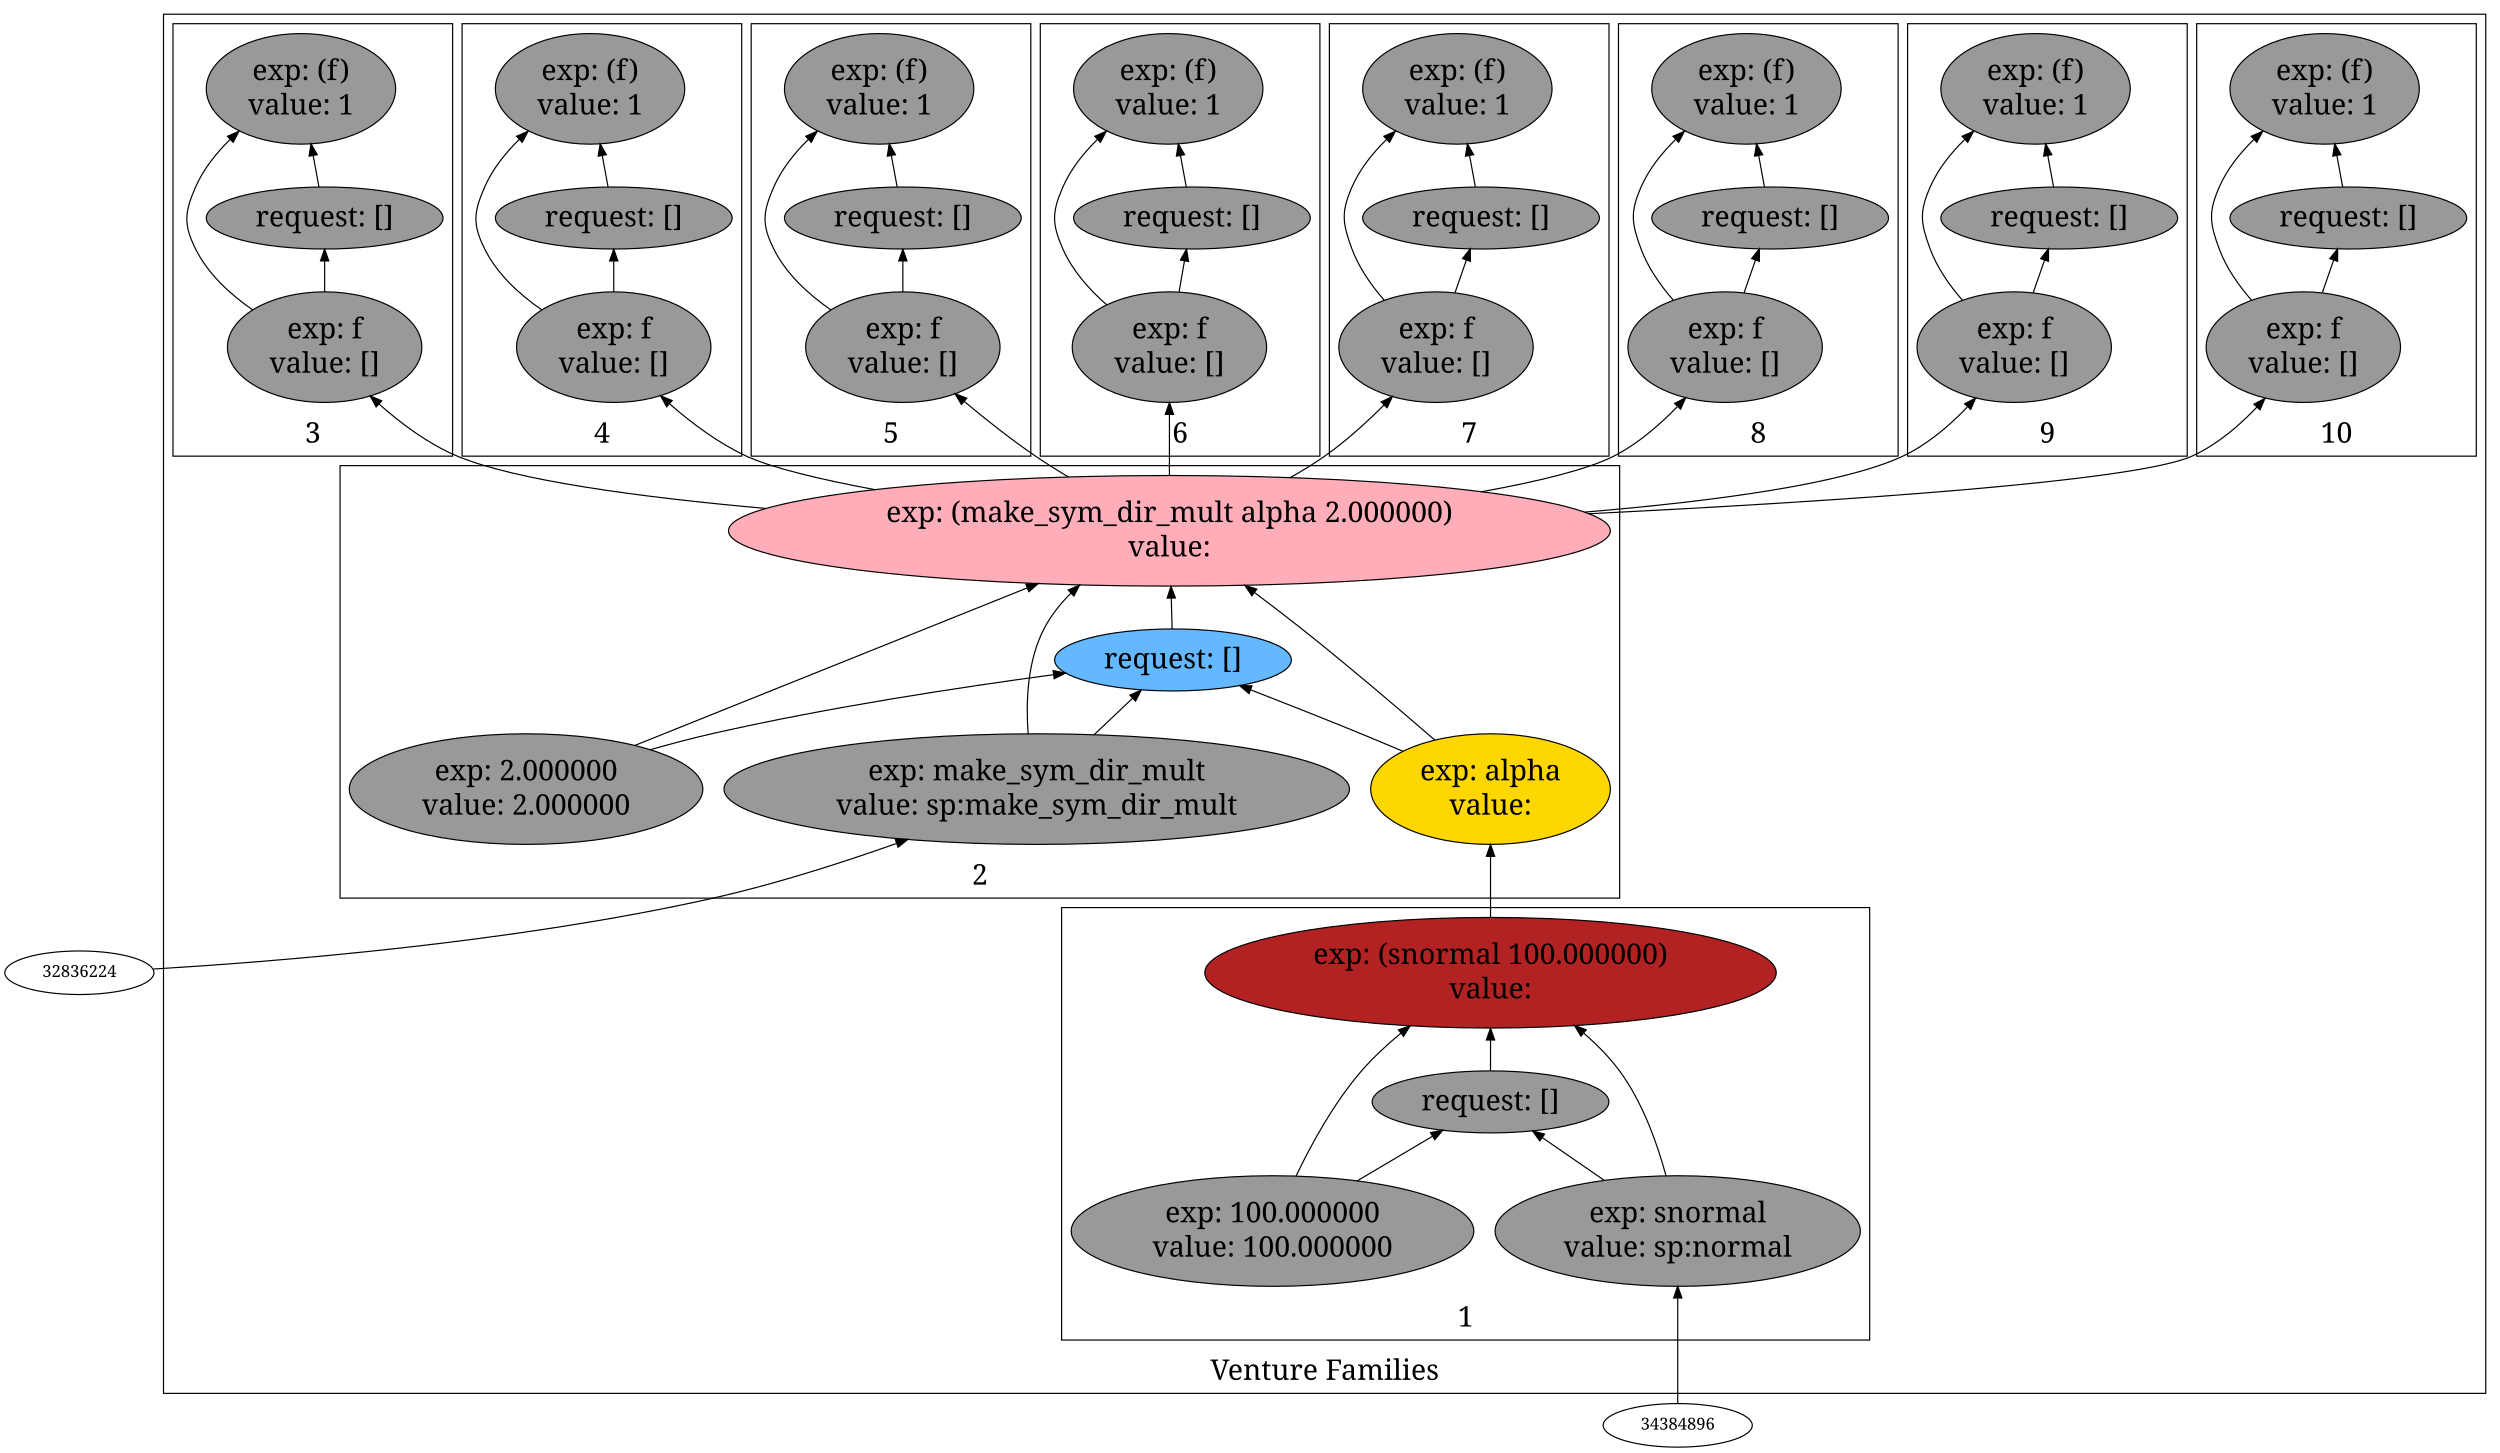
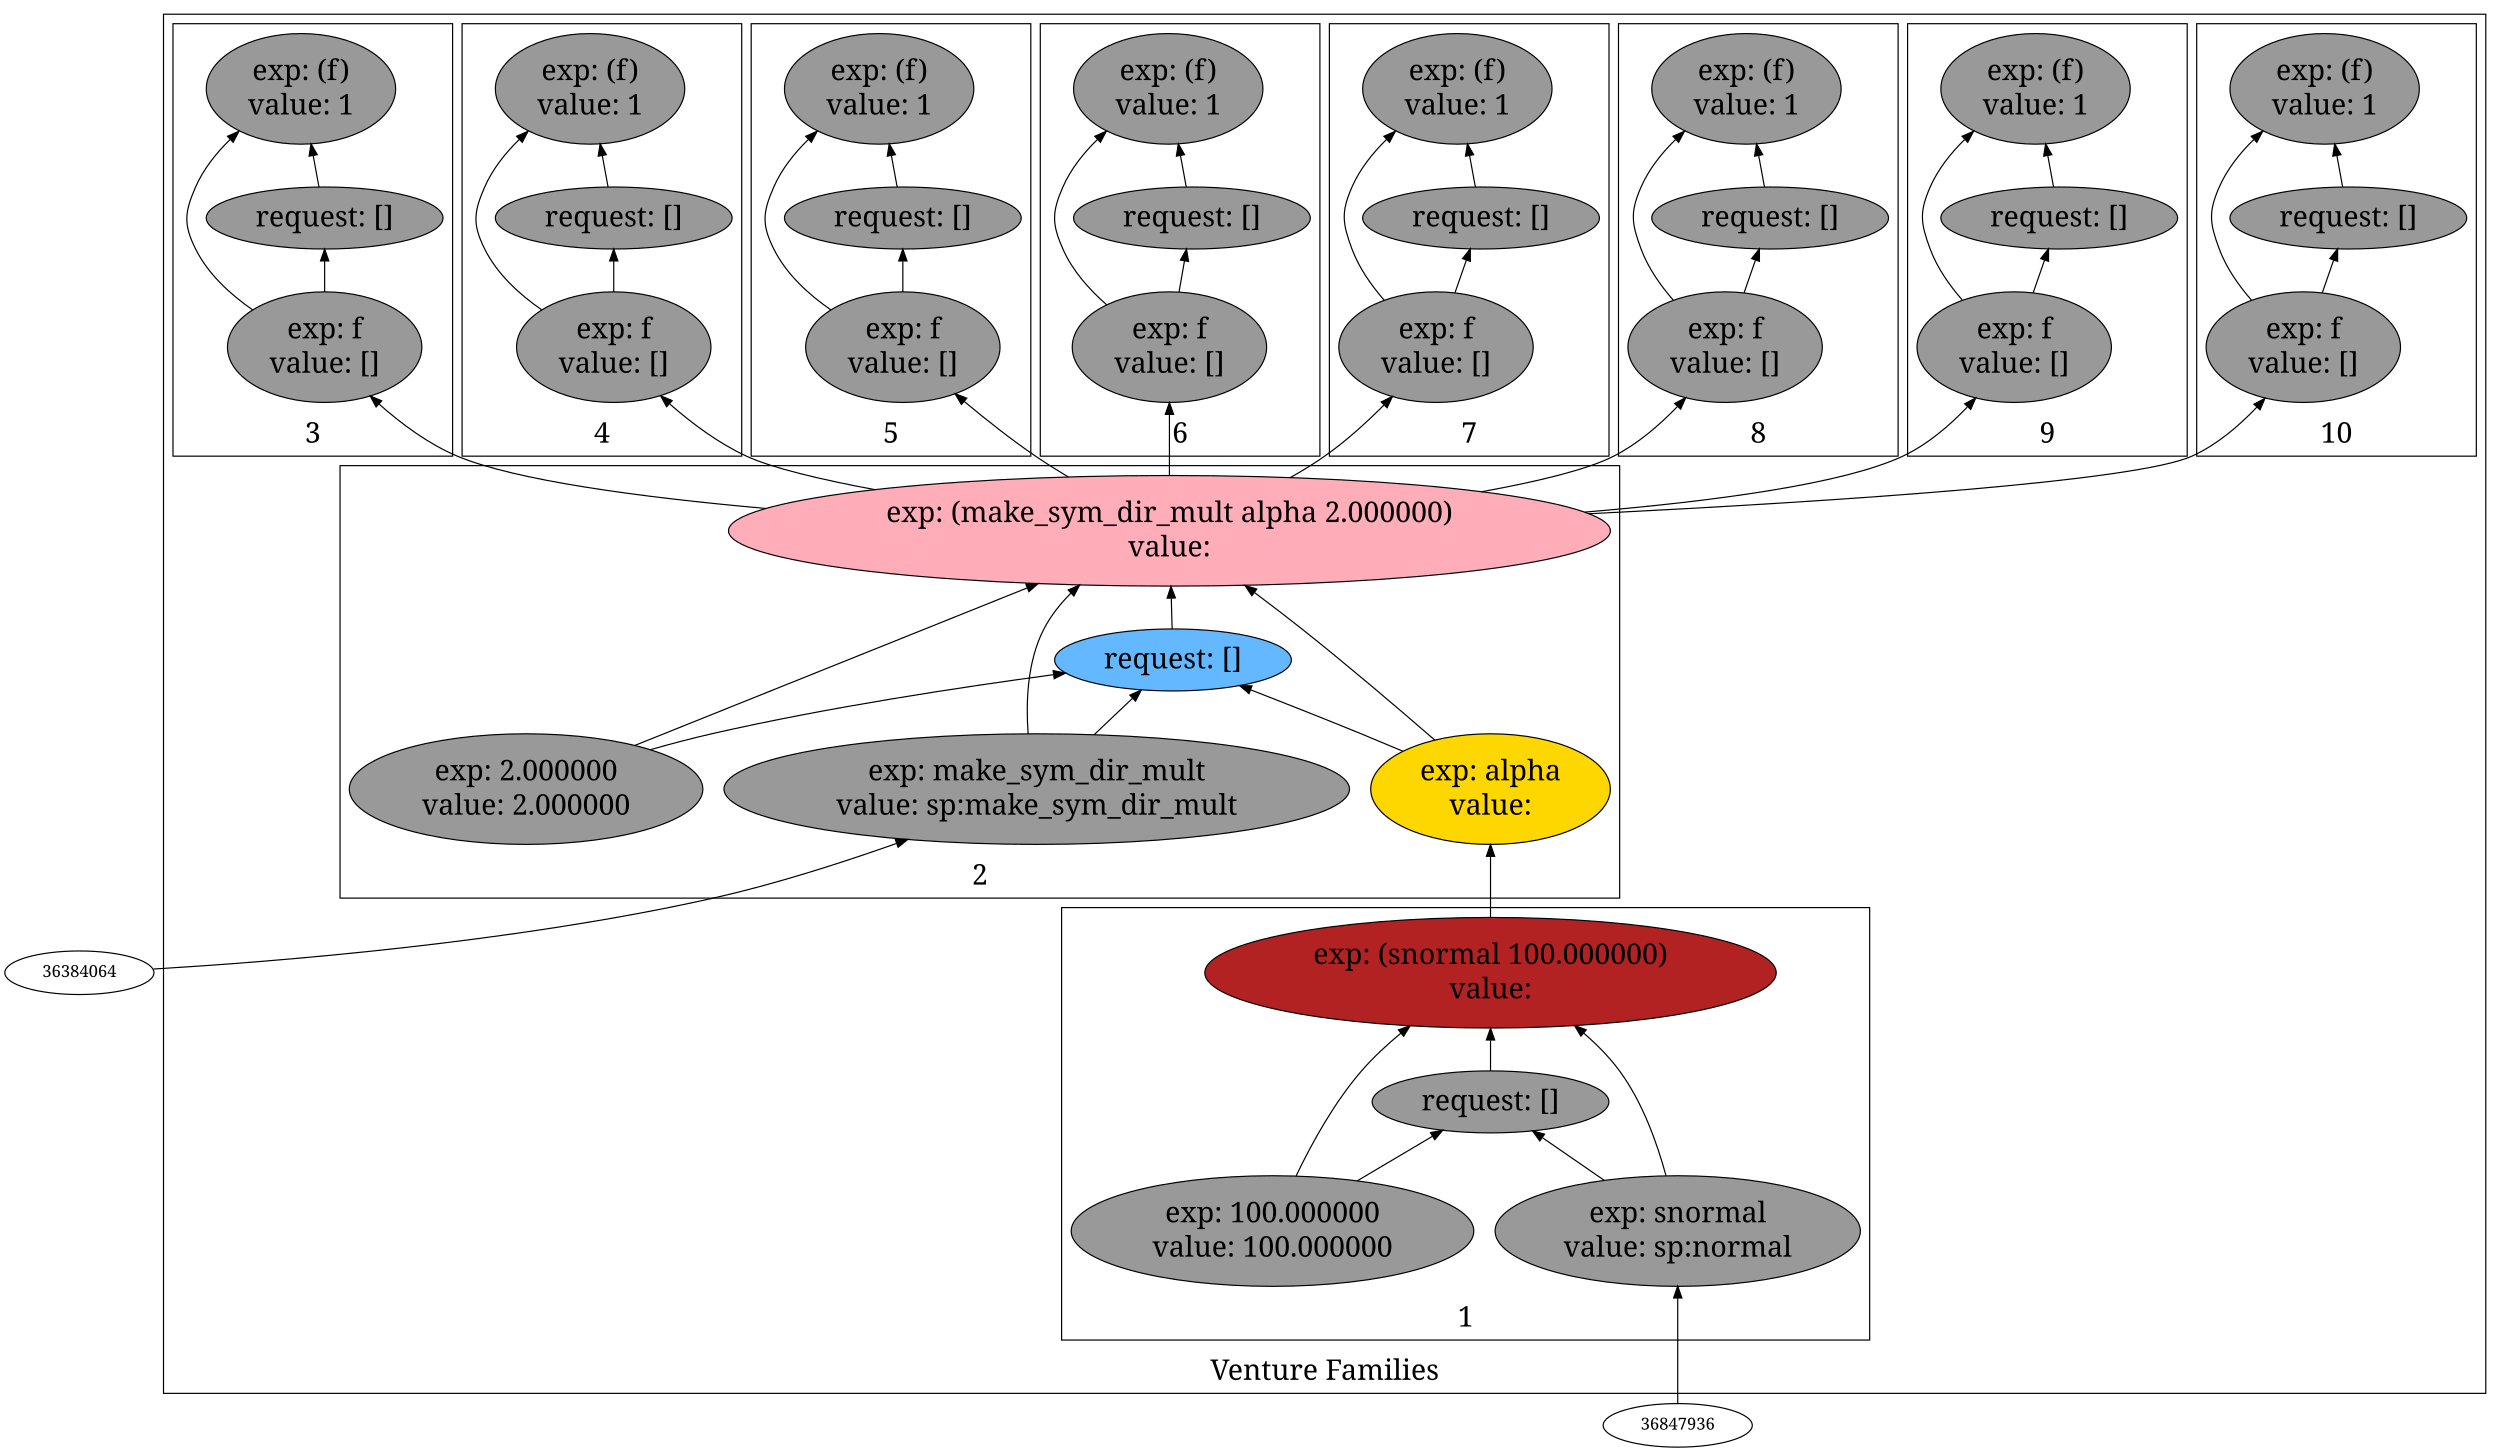
<svg xmlns="http://www.w3.org/2000/svg" width="2110pt" height="1226pt" viewBox="0.00 0.00 2110.00 1226.00">
  <g id="graph1" class="graph" transform="scale(1 1) rotate(0) translate(4 1222)">
    <polygon fill="white" stroke="white" points="-4,5 -4,-1222 2107,-1222 2107,5 -4,5" />
    <g id="graph2" class="cluster">
      <polygon fill="none" stroke="black" points="134,-46 134,-1210 2094,-1210 2094,-46 134,-46" />
      <text text-anchor="middle" x="1114" y="-57.4" font-family="Times Roman,serif" font-size="24.00">Venture Families</text>
    </g>
    <g id="graph3" class="cluster">
      <polygon fill="none" stroke="black" points="892,-91 892,-456 1574,-456 1574,-91 892,-91" />
      <text text-anchor="middle" x="1233" y="-102.4" font-family="Times Roman,serif" font-size="24.00">1</text>
    </g>
    <g id="graph4" class="cluster">
      <polygon fill="none" stroke="black" points="283,-464 283,-829 1363,-829 1363,-464 283,-464" />
      <text text-anchor="middle" x="823" y="-475.4" font-family="Times Roman,serif" font-size="24.00">2</text>
    </g>
    <g id="graph5" class="cluster">
      <polygon fill="none" stroke="black" points="142,-837 142,-1202 378,-1202 378,-837 142,-837" />
      <text text-anchor="middle" x="260" y="-848.4" font-family="Times Roman,serif" font-size="24.00">3</text>
    </g>
    <g id="graph6" class="cluster">
      <polygon fill="none" stroke="black" points="386,-837 386,-1202 622,-1202 622,-837 386,-837" />
      <text text-anchor="middle" x="504" y="-848.4" font-family="Times Roman,serif" font-size="24.00">4</text>
    </g>
    <g id="graph7" class="cluster">
      <polygon fill="none" stroke="black" points="630,-837 630,-1202 866,-1202 866,-837 630,-837" />
      <text text-anchor="middle" x="748" y="-848.4" font-family="Times Roman,serif" font-size="24.00">5</text>
    </g>
    <g id="graph8" class="cluster">
      <polygon fill="none" stroke="black" points="874,-837 874,-1202 1110,-1202 1110,-837 874,-837" />
      <text text-anchor="middle" x="992" y="-848.4" font-family="Times Roman,serif" font-size="24.00">6</text>
    </g>
    <g id="graph9" class="cluster">
      <polygon fill="none" stroke="black" points="1118,-837 1118,-1202 1354,-1202 1354,-837 1118,-837" />
      <text text-anchor="middle" x="1236" y="-848.4" font-family="Times Roman,serif" font-size="24.00">7</text>
    </g>
    <g id="graph10" class="cluster">
      <polygon fill="none" stroke="black" points="1362,-837 1362,-1202 1598,-1202 1598,-837 1362,-837" />
      <text text-anchor="middle" x="1480" y="-848.4" font-family="Times Roman,serif" font-size="24.00">8</text>
    </g>
    <g id="graph11" class="cluster">
      <polygon fill="none" stroke="black" points="1606,-837 1606,-1202 1842,-1202 1842,-837 1606,-837" />
      <text text-anchor="middle" x="1724" y="-848.4" font-family="Times Roman,serif" font-size="24.00">9</text>
    </g>
    <g id="graph12" class="cluster">
      <polygon fill="none" stroke="black" points="1850,-837 1850,-1202 2086,-1202 2086,-837 1850,-837" />
      <text text-anchor="middle" x="1968" y="-848.4" font-family="Times Roman,serif" font-size="24.00">10</text>
    </g>
    <g id="node3" class="node">
      <ellipse fill="firebrick" stroke="black" cx="1254" cy="-401" rx="241.123" ry="46.669" />
      <text text-anchor="middle" x="1254" y="-408.4" font-family="Times Roman,serif" font-size="24.00">exp: (snormal 100.000000)</text>
      <text text-anchor="middle" x="1254" y="-379.4" font-family="Times Roman,serif" font-size="24.00">value: </text>
    </g>
    <g id="node11" class="node">
      <ellipse fill="gold" stroke="black" cx="1254" cy="-556" rx="101.116" ry="46.669" />
      <text text-anchor="middle" x="1254" y="-563.4" font-family="Times Roman,serif" font-size="24.00">exp: alpha</text>
      <text text-anchor="middle" x="1254" y="-534.4" font-family="Times Roman,serif" font-size="24.00">value: </text>
    </g>
-     <g id="edge31" class="edge">
+     <g id="edge87" class="edge">
      <path fill="none" stroke="black" d="M1254,-447.505C1254,-463.677 1254,-482.005 1254,-498.933" />
      <polygon fill="black" stroke="black" points="1250.5,-499.26 1254,-509.26 1257.5,-499.26 1250.5,-499.26" />
    </g>
    <g id="node4" class="node">
      <ellipse fill="#999999" stroke="black" cx="1254" cy="-292" rx="99.91" ry="26.163" />
      <text text-anchor="middle" x="1254" y="-284.9" font-family="Times Roman,serif" font-size="24.00">request: []</text>
    </g>
-     <g id="edge97" class="edge">
+     <g id="edge105" class="edge">
      <path fill="none" stroke="black" d="M1254,-318.108C1254,-325.979 1254,-334.946 1254,-344.005" />
      <polygon fill="black" stroke="black" points="1250.5,-344.218 1254,-354.218 1257.5,-344.218 1250.5,-344.218" />
    </g>
    <g id="node5" class="node">
      <ellipse fill="#999999" stroke="black" cx="1412" cy="-183" rx="154.149" ry="46.669" />
      <text text-anchor="middle" x="1412" y="-190.4" font-family="Times Roman,serif" font-size="24.00">exp: snormal</text>
      <text text-anchor="middle" x="1412" y="-161.4" font-family="Times Roman,serif" font-size="24.00">value: sp:normal</text>
    </g>
-     <g id="edge87" class="edge">
+     <g id="edge95" class="edge">
      <path fill="none" stroke="black" d="M1402.12,-229.623C1394.63,-257.217 1382.28,-291.787 1363,-318 1354.47,-329.599 1343.88,-340.353 1332.68,-350.014" />
      <polygon fill="black" stroke="black" points="1330.3,-347.44 1324.85,-356.524 1334.78,-352.823 1330.3,-347.44" />
    </g>
-     <g id="edge89" class="edge">
+     <g id="edge97" class="edge">
      <path fill="none" stroke="black" d="M1350.01,-225.767C1332.65,-237.744 1314.14,-250.514 1298.05,-261.614" />
      <polygon fill="black" stroke="black" points="1295.62,-259.033 1289.38,-267.592 1299.6,-264.795 1295.62,-259.033" />
    </g>
    <g id="node6" class="node">
      <ellipse fill="#999999" stroke="black" cx="1070" cy="-183" rx="169.913" ry="46.669" />
      <text text-anchor="middle" x="1070" y="-190.4" font-family="Times Roman,serif" font-size="24.00">exp: 100.000000</text>
      <text text-anchor="middle" x="1070" y="-161.4" font-family="Times Roman,serif" font-size="24.00">value: 100.000000</text>
    </g>
-     <g id="edge93" class="edge">
+     <g id="edge101" class="edge">
      <path fill="none" stroke="black" d="M1089.89,-229.45C1103.06,-256.982 1122.1,-291.547 1145,-318 1154.83,-329.359 1166.45,-340.165 1178.37,-350" />
      <polygon fill="black" stroke="black" points="1176.25,-352.783 1186.23,-356.319 1180.63,-347.326 1176.25,-352.783" />
    </g>
-     <g id="edge95" class="edge">
+     <g id="edge103" class="edge">
      <path fill="none" stroke="black" d="M1141.4,-225.298C1162.69,-237.909 1185.53,-251.438 1205.03,-262.993" />
      <polygon fill="black" stroke="black" points="1203.36,-266.067 1213.74,-268.153 1206.92,-260.045 1203.36,-266.067" />
    </g>
    <g id="node8" class="node">
      <ellipse fill="#ffaeb9" stroke="black" cx="983" cy="-774" rx="372.145" ry="46.669" />
      <text text-anchor="middle" x="983" y="-781.4" font-family="Times Roman,serif" font-size="24.00">exp: (make_sym_dir_mult alpha 2.000000)</text>
      <text text-anchor="middle" x="983" y="-752.4" font-family="Times Roman,serif" font-size="24.00">value: </text>
    </g>
    <g id="node16" class="node">
      <ellipse fill="#999999" stroke="black" cx="270" cy="-929" rx="82.024" ry="46.669" />
      <text text-anchor="middle" x="270" y="-936.4" font-family="Times Roman,serif" font-size="24.00">exp: f</text>
      <text text-anchor="middle" x="270" y="-907.4" font-family="Times Roman,serif" font-size="24.00">value: []</text>
    </g>
-     <g id="edge103" class="edge">
+     <g id="edge73" class="edge">
      <path fill="none" stroke="black" d="M642.586,-792.841C534.738,-802.443 430.879,-816.561 382,-837 357.821,-847.111 334.778,-864.222 315.949,-880.964" />
      <polygon fill="black" stroke="black" points="313.439,-878.517 308.414,-887.844 318.159,-883.686 313.439,-878.517" />
    </g>
    <g id="node20" class="node">
      <ellipse fill="#999999" stroke="black" cx="514" cy="-929" rx="82.024" ry="46.669" />
      <text text-anchor="middle" x="514" y="-936.4" font-family="Times Roman,serif" font-size="24.00">exp: f</text>
      <text text-anchor="middle" x="514" y="-907.4" font-family="Times Roman,serif" font-size="24.00">value: []</text>
    </g>
-     <g id="edge67" class="edge">
+     <g id="edge41" class="edge">
      <path fill="none" stroke="black" d="M734.842,-808.646C688.549,-817.265 647.87,-826.939 626,-837 602.597,-847.766 580,-864.635 561.308,-881.003" />
      <polygon fill="black" stroke="black" points="558.651,-878.684 553.545,-887.968 563.326,-883.895 558.651,-878.684" />
    </g>
    <g id="node24" class="node">
      <ellipse fill="#999999" stroke="black" cx="758" cy="-929" rx="82.024" ry="46.669" />
      <text text-anchor="middle" x="758" y="-936.4" font-family="Times Roman,serif" font-size="24.00">exp: f</text>
      <text text-anchor="middle" x="758" y="-907.4" font-family="Times Roman,serif" font-size="24.00">value: []</text>
    </g>
-     <g id="edge17" class="edge">
+     <g id="edge57" class="edge">
      <path fill="none" stroke="black" d="M897.773,-819.343C888.252,-825.045 878.817,-830.992 870,-837 849.53,-850.948 828.243,-867.772 809.793,-883.199" />
      <polygon fill="black" stroke="black" points="807.458,-880.589 802.07,-889.712 811.971,-885.94 807.458,-880.589" />
    </g>
    <g id="node28" class="node">
      <ellipse fill="#999999" stroke="black" cx="983" cy="-929" rx="82.024" ry="46.669" />
      <text text-anchor="middle" x="983" y="-936.4" font-family="Times Roman,serif" font-size="24.00">exp: f</text>
      <text text-anchor="middle" x="983" y="-907.4" font-family="Times Roman,serif" font-size="24.00">value: []</text>
    </g>
-     <g id="edge59" class="edge">
+     <g id="edge65" class="edge">
      <path fill="none" stroke="black" d="M983,-820.505C983,-836.677 983,-855.005 983,-871.933" />
      <polygon fill="black" stroke="black" points="979.5,-872.26 983,-882.26 986.5,-872.26 979.5,-872.26" />
    </g>
    <g id="node32" class="node">
      <ellipse fill="#999999" stroke="black" cx="1208" cy="-929" rx="82.024" ry="46.669" />
      <text text-anchor="middle" x="1208" y="-936.4" font-family="Times Roman,serif" font-size="24.00">exp: f</text>
      <text text-anchor="middle" x="1208" y="-907.4" font-family="Times Roman,serif" font-size="24.00">value: []</text>
    </g>
-     <g id="edge43" class="edge">
+     <g id="edge25" class="edge">
      <path fill="none" stroke="black" d="M1084.67,-818.75C1094.85,-824.444 1104.8,-830.553 1114,-837 1131.68,-849.392 1149.11,-865.177 1164.08,-880.159" />
      <polygon fill="black" stroke="black" points="1161.72,-882.747 1171.22,-887.431 1166.71,-877.843 1161.72,-882.747" />
    </g>
    <g id="node36" class="node">
      <ellipse fill="#999999" stroke="black" cx="1452" cy="-929" rx="82.024" ry="46.669" />
      <text text-anchor="middle" x="1452" y="-936.4" font-family="Times Roman,serif" font-size="24.00">exp: f</text>
      <text text-anchor="middle" x="1452" y="-907.4" font-family="Times Roman,serif" font-size="24.00">value: []</text>
    </g>
-     <g id="edge51" class="edge">
+     <g id="edge17" class="edge">
      <path fill="none" stroke="black" d="M1246.26,-806.942C1294.06,-815.588 1335.79,-825.701 1358,-837 1377.94,-847.142 1396.38,-862.996 1411.56,-878.703" />
      <polygon fill="black" stroke="black" points="1409.35,-881.465 1418.74,-886.377 1414.46,-876.683 1409.35,-881.465" />
    </g>
    <g id="node40" class="node">
      <ellipse fill="#999999" stroke="black" cx="1696" cy="-929" rx="82.024" ry="46.669" />
      <text text-anchor="middle" x="1696" y="-936.4" font-family="Times Roman,serif" font-size="24.00">exp: f</text>
      <text text-anchor="middle" x="1696" y="-907.4" font-family="Times Roman,serif" font-size="24.00">value: []</text>
    </g>
-     <g id="edge75" class="edge">
+     <g id="edge49" class="edge">
      <path fill="none" stroke="black" d="M1333.41,-789.769C1445.04,-799.066 1552.42,-813.776 1602,-837 1622.44,-846.572 1641.1,-862.465 1656.32,-878.371" />
      <polygon fill="black" stroke="black" points="1654.15,-881.181 1663.51,-886.153 1659.29,-876.432 1654.15,-881.181" />
    </g>
    <g id="node44" class="node">
      <ellipse fill="#999999" stroke="black" cx="1940" cy="-929" rx="82.024" ry="46.669" />
      <text text-anchor="middle" x="1940" y="-936.4" font-family="Times Roman,serif" font-size="24.00">exp: f</text>
      <text text-anchor="middle" x="1940" y="-907.4" font-family="Times Roman,serif" font-size="24.00">value: []</text>
    </g>
-     <g id="edge83" class="edge">
+     <g id="edge33" class="edge">
      <path fill="none" stroke="black" d="M1336.88,-788.38C1553.9,-799.198 1798.97,-815.786 1846,-837 1866.76,-846.364 1885.61,-862.394 1900.89,-878.475" />
      <polygon fill="black" stroke="black" points="1898.31,-880.842 1907.65,-885.843 1903.47,-876.109 1898.31,-880.842" />
    </g>
    <g id="node9" class="node">
      <ellipse fill="#63b8ff" stroke="black" cx="986" cy="-665" rx="99.91" ry="26.163" />
      <text text-anchor="middle" x="986" y="-657.9" font-family="Times Roman,serif" font-size="24.00">request: []</text>
    </g>
-     <g id="edge37" class="edge">
+     <g id="edge93" class="edge">
      <path fill="none" stroke="black" d="M985.281,-691.108C985.065,-698.979 984.818,-707.946 984.569,-717.005" />
      <polygon fill="black" stroke="black" points="981.064,-717.126 984.288,-727.218 988.061,-717.318 981.064,-717.126" />
    </g>
    <g id="node10" class="node">
      <ellipse fill="#999999" stroke="black" cx="871" cy="-556" rx="263.958" ry="46.669" />
      <text text-anchor="middle" x="871" y="-563.4" font-family="Times Roman,serif" font-size="24.00">exp: make_sym_dir_mult</text>
      <text text-anchor="middle" x="871" y="-534.4" font-family="Times Roman,serif" font-size="24.00">value: sp:make_sym_dir_mult</text>
    </g>
-     <g id="edge21" class="edge">
+     <g id="edge77" class="edge">
      <path fill="none" stroke="black" d="M863.76,-602.527C861.721,-629.759 863.093,-663.988 877,-691 882.741,-702.15 890.731,-712.272 899.777,-721.308" />
      <polygon fill="black" stroke="black" points="897.552,-724.02 907.235,-728.32 902.347,-718.92 897.552,-724.02" />
    </g>
-     <g id="edge23" class="edge">
+     <g id="edge79" class="edge">
      <path fill="none" stroke="black" d="M919.437,-601.91C930.296,-612.203 941.598,-622.915 951.74,-632.527" />
      <polygon fill="black" stroke="black" points="949.577,-635.3 959.243,-639.639 954.393,-630.219 949.577,-635.3" />
    </g>
-     <g id="edge27" class="edge">
+     <g id="edge83" class="edge">
      <path fill="none" stroke="black" d="M1207.03,-597.299C1175.73,-624.463 1133.43,-660.497 1095,-691 1082.21,-701.154 1068.37,-711.723 1054.94,-721.783" />
      <polygon fill="black" stroke="black" points="1052.56,-719.189 1046.64,-727.972 1056.75,-724.8 1052.56,-719.189" />
    </g>
-     <g id="edge29" class="edge">
+     <g id="edge85" class="edge">
      <path fill="none" stroke="black" d="M1180.16,-587.906C1168.1,-593.014 1155.72,-598.197 1144,-603 1113.75,-615.396 1080.04,-628.694 1051.55,-639.783" />
      <polygon fill="black" stroke="black" points="1050.15,-636.57 1042.1,-643.454 1052.69,-643.095 1050.15,-636.57" />
    </g>
    <g id="node12" class="node">
      <ellipse fill="#999999" stroke="black" cx="440" cy="-556" rx="149.2" ry="46.669" />
      <text text-anchor="middle" x="440" y="-563.4" font-family="Times Roman,serif" font-size="24.00">exp: 2.000000</text>
      <text text-anchor="middle" x="440" y="-534.4" font-family="Times Roman,serif" font-size="24.00">value: 2.000000</text>
    </g>
-     <g id="edge33" class="edge">
+     <g id="edge89" class="edge">
      <path fill="none" stroke="black" d="M531.499,-592.734C622.56,-629.293 762.791,-685.592 862.793,-725.74" />
      <polygon fill="black" stroke="black" points="861.758,-729.096 872.342,-729.574 864.366,-722.6 861.758,-729.096" />
    </g>
-     <g id="edge35" class="edge">
+     <g id="edge91" class="edge">
      <path fill="none" stroke="black" d="M544.88,-589.281C562.511,-594.275 580.699,-599.062 598,-603 694.636,-624.995 806.554,-641.994 885.283,-652.583" />
      <polygon fill="black" stroke="black" points="884.824,-656.053 895.199,-653.907 885.75,-649.114 884.824,-656.053" />
    </g>
    <g id="node14" class="node">
      <ellipse fill="#999999" stroke="black" cx="250" cy="-1147" rx="79.903" ry="46.669" />
      <text text-anchor="middle" x="250" y="-1154.4" font-family="Times Roman,serif" font-size="24.00">exp: (f)</text>
      <text text-anchor="middle" x="250" y="-1125.4" font-family="Times Roman,serif" font-size="24.00">value: 1</text>
    </g>
    <g id="node15" class="node">
      <ellipse fill="#999999" stroke="black" cx="270" cy="-1038" rx="99.91" ry="26.163" />
      <text text-anchor="middle" x="270" y="-1030.9" font-family="Times Roman,serif" font-size="24.00">request: []</text>
    </g>
-     <g id="edge105" class="edge">
+     <g id="edge75" class="edge">
      <path fill="none" stroke="black" d="M265.21,-1064.11C263.733,-1072.16 262.046,-1081.35 260.346,-1090.62" />
      <polygon fill="black" stroke="black" points="256.867,-1090.18 258.505,-1100.65 263.752,-1091.45 256.867,-1090.18" />
    </g>
-     <g id="edge99" class="edge">
+     <g id="edge69" class="edge">
      <path fill="none" stroke="black" d="M209.378,-960.355C190.312,-973.533 171.507,-990.794 161,-1012 150.74,-1032.71 151.785,-1042.81 161,-1064 167.558,-1079.08 178.357,-1092.67 190.211,-1104.27" />
      <polygon fill="black" stroke="black" points="187.993,-1106.99 197.7,-1111.23 192.76,-1101.86 187.993,-1106.99" />
    </g>
-     <g id="edge101" class="edge">
+     <g id="edge71" class="edge">
      <path fill="none" stroke="black" d="M270,-975.542C270,-984.249 270,-993.232 270,-1001.58" />
      <polygon fill="black" stroke="black" points="266.5,-1001.74 270,-1011.74 273.5,-1001.74 266.5,-1001.74" />
    </g>
    <g id="node18" class="node">
      <ellipse fill="#999999" stroke="black" cx="494" cy="-1147" rx="79.903" ry="46.669" />
      <text text-anchor="middle" x="494" y="-1154.4" font-family="Times Roman,serif" font-size="24.00">exp: (f)</text>
      <text text-anchor="middle" x="494" y="-1125.4" font-family="Times Roman,serif" font-size="24.00">value: 1</text>
    </g>
    <g id="node19" class="node">
      <ellipse fill="#999999" stroke="black" cx="514" cy="-1038" rx="99.91" ry="26.163" />
      <text text-anchor="middle" x="514" y="-1030.9" font-family="Times Roman,serif" font-size="24.00">request: []</text>
    </g>
-     <g id="edge69" class="edge">
+     <g id="edge43" class="edge">
      <path fill="none" stroke="black" d="M509.21,-1064.11C507.733,-1072.16 506.046,-1081.35 504.346,-1090.62" />
      <polygon fill="black" stroke="black" points="500.867,-1090.18 502.505,-1100.65 507.752,-1091.45 500.867,-1090.18" />
    </g>
-     <g id="edge63" class="edge">
+     <g id="edge37" class="edge">
      <path fill="none" stroke="black" d="M453.378,-960.355C434.312,-973.533 415.507,-990.794 405,-1012 394.74,-1032.71 395.785,-1042.81 405,-1064 411.558,-1079.08 422.357,-1092.67 434.211,-1104.27" />
      <polygon fill="black" stroke="black" points="431.993,-1106.99 441.7,-1111.23 436.76,-1101.86 431.993,-1106.99" />
    </g>
-     <g id="edge65" class="edge">
+     <g id="edge39" class="edge">
      <path fill="none" stroke="black" d="M514,-975.542C514,-984.249 514,-993.232 514,-1001.58" />
      <polygon fill="black" stroke="black" points="510.5,-1001.74 514,-1011.74 517.5,-1001.74 510.5,-1001.74" />
    </g>
    <g id="node22" class="node">
      <ellipse fill="#999999" stroke="black" cx="738" cy="-1147" rx="79.903" ry="46.669" />
      <text text-anchor="middle" x="738" y="-1154.4" font-family="Times Roman,serif" font-size="24.00">exp: (f)</text>
      <text text-anchor="middle" x="738" y="-1125.4" font-family="Times Roman,serif" font-size="24.00">value: 1</text>
    </g>
    <g id="node23" class="node">
      <ellipse fill="#999999" stroke="black" cx="758" cy="-1038" rx="99.91" ry="26.163" />
      <text text-anchor="middle" x="758" y="-1030.9" font-family="Times Roman,serif" font-size="24.00">request: []</text>
    </g>
-     <g id="edge19" class="edge">
+     <g id="edge59" class="edge">
      <path fill="none" stroke="black" d="M753.21,-1064.11C751.733,-1072.16 750.046,-1081.35 748.346,-1090.62" />
      <polygon fill="black" stroke="black" points="744.867,-1090.18 746.505,-1100.65 751.752,-1091.45 744.867,-1090.18" />
    </g>
-     <g id="edge13" class="edge">
+     <g id="edge53" class="edge">
      <path fill="none" stroke="black" d="M697.378,-960.355C678.312,-973.533 659.507,-990.794 649,-1012 638.74,-1032.71 639.785,-1042.81 649,-1064 655.558,-1079.08 666.357,-1092.67 678.211,-1104.27" />
      <polygon fill="black" stroke="black" points="675.993,-1106.99 685.7,-1111.23 680.76,-1101.86 675.993,-1106.99" />
    </g>
-     <g id="edge15" class="edge">
+     <g id="edge55" class="edge">
      <path fill="none" stroke="black" d="M758,-975.542C758,-984.249 758,-993.232 758,-1001.58" />
      <polygon fill="black" stroke="black" points="754.5,-1001.74 758,-1011.74 761.5,-1001.74 754.5,-1001.74" />
    </g>
    <g id="node26" class="node">
      <ellipse fill="#999999" stroke="black" cx="982" cy="-1147" rx="79.903" ry="46.669" />
      <text text-anchor="middle" x="982" y="-1154.4" font-family="Times Roman,serif" font-size="24.00">exp: (f)</text>
      <text text-anchor="middle" x="982" y="-1125.4" font-family="Times Roman,serif" font-size="24.00">value: 1</text>
    </g>
    <g id="node27" class="node">
      <ellipse fill="#999999" stroke="black" cx="1002" cy="-1038" rx="99.91" ry="26.163" />
      <text text-anchor="middle" x="1002" y="-1030.9" font-family="Times Roman,serif" font-size="24.00">request: []</text>
    </g>
-     <g id="edge61" class="edge">
+     <g id="edge67" class="edge">
      <path fill="none" stroke="black" d="M997.21,-1064.11C995.733,-1072.16 994.046,-1081.35 992.346,-1090.62" />
      <polygon fill="black" stroke="black" points="988.867,-1090.18 990.505,-1100.65 995.752,-1091.45 988.867,-1090.18" />
    </g>
-     <g id="edge55" class="edge">
+     <g id="edge61" class="edge">
      <path fill="none" stroke="black" d="M930.124,-964.661C915.282,-977.648 901.018,-993.699 893,-1012 883.726,-1033.17 883.785,-1042.81 893,-1064 899.558,-1079.08 910.357,-1092.67 922.211,-1104.27" />
      <polygon fill="black" stroke="black" points="919.993,-1106.99 929.7,-1111.23 924.76,-1101.86 919.993,-1106.99" />
    </g>
-     <g id="edge57" class="edge">
+     <g id="edge63" class="edge">
      <path fill="none" stroke="black" d="M991.113,-975.542C992.647,-984.345 994.231,-993.432 995.7,-1001.86" />
      <polygon fill="black" stroke="black" points="992.257,-1002.49 997.422,-1011.74 999.153,-1001.29 992.257,-1002.49" />
    </g>
    <g id="node30" class="node">
      <ellipse fill="#999999" stroke="black" cx="1226" cy="-1147" rx="79.903" ry="46.669" />
      <text text-anchor="middle" x="1226" y="-1154.4" font-family="Times Roman,serif" font-size="24.00">exp: (f)</text>
      <text text-anchor="middle" x="1226" y="-1125.4" font-family="Times Roman,serif" font-size="24.00">value: 1</text>
    </g>
    <g id="node31" class="node">
      <ellipse fill="#999999" stroke="black" cx="1246" cy="-1038" rx="99.91" ry="26.163" />
      <text text-anchor="middle" x="1246" y="-1030.9" font-family="Times Roman,serif" font-size="24.00">request: []</text>
    </g>
-     <g id="edge45" class="edge">
+     <g id="edge27" class="edge">
      <path fill="none" stroke="black" d="M1241.21,-1064.11C1239.73,-1072.16 1238.05,-1081.35 1236.35,-1090.62" />
      <polygon fill="black" stroke="black" points="1232.87,-1090.18 1234.5,-1100.65 1239.75,-1091.45 1232.87,-1090.18" />
    </g>
-     <g id="edge39" class="edge">
+     <g id="edge21" class="edge">
      <path fill="none" stroke="black" d="M1164.24,-968.669C1153.21,-981.313 1142.85,-996.169 1137,-1012 1128.99,-1033.68 1127.78,-1042.81 1137,-1064 1143.56,-1079.08 1154.36,-1092.67 1166.21,-1104.27" />
      <polygon fill="black" stroke="black" points="1163.99,-1106.99 1173.7,-1111.23 1168.76,-1101.86 1163.99,-1106.99" />
    </g>
-     <g id="edge41" class="edge">
+     <g id="edge23" class="edge">
      <path fill="none" stroke="black" d="M1224.01,-974.91C1227.22,-984.125 1230.55,-993.677 1233.61,-1002.47" />
      <polygon fill="black" stroke="black" points="1230.35,-1003.74 1236.95,-1012.03 1236.96,-1001.43 1230.35,-1003.74" />
    </g>
    <g id="node34" class="node">
      <ellipse fill="#999999" stroke="black" cx="1470" cy="-1147" rx="79.903" ry="46.669" />
      <text text-anchor="middle" x="1470" y="-1154.4" font-family="Times Roman,serif" font-size="24.00">exp: (f)</text>
      <text text-anchor="middle" x="1470" y="-1125.4" font-family="Times Roman,serif" font-size="24.00">value: 1</text>
    </g>
    <g id="node35" class="node">
      <ellipse fill="#999999" stroke="black" cx="1490" cy="-1038" rx="99.91" ry="26.163" />
      <text text-anchor="middle" x="1490" y="-1030.9" font-family="Times Roman,serif" font-size="24.00">request: []</text>
    </g>
-     <g id="edge53" class="edge">
+     <g id="edge19" class="edge">
      <path fill="none" stroke="black" d="M1485.21,-1064.11C1483.73,-1072.16 1482.05,-1081.35 1480.35,-1090.62" />
      <polygon fill="black" stroke="black" points="1476.87,-1090.18 1478.5,-1100.65 1483.75,-1091.45 1476.87,-1090.18" />
    </g>
-     <g id="edge47" class="edge">
+     <g id="edge13" class="edge">
      <path fill="none" stroke="black" d="M1408.24,-968.669C1397.21,-981.313 1386.85,-996.169 1381,-1012 1372.99,-1033.68 1371.78,-1042.81 1381,-1064 1387.56,-1079.08 1398.36,-1092.67 1410.21,-1104.27" />
      <polygon fill="black" stroke="black" points="1407.99,-1106.99 1417.7,-1111.23 1412.76,-1101.86 1407.99,-1106.99" />
    </g>
-     <g id="edge49" class="edge">
+     <g id="edge15" class="edge">
      <path fill="none" stroke="black" d="M1468.01,-974.91C1471.22,-984.125 1474.55,-993.677 1477.61,-1002.47" />
      <polygon fill="black" stroke="black" points="1474.35,-1003.74 1480.95,-1012.03 1480.96,-1001.43 1474.35,-1003.74" />
    </g>
    <g id="node38" class="node">
      <ellipse fill="#999999" stroke="black" cx="1714" cy="-1147" rx="79.903" ry="46.669" />
      <text text-anchor="middle" x="1714" y="-1154.4" font-family="Times Roman,serif" font-size="24.00">exp: (f)</text>
      <text text-anchor="middle" x="1714" y="-1125.4" font-family="Times Roman,serif" font-size="24.00">value: 1</text>
    </g>
    <g id="node39" class="node">
      <ellipse fill="#999999" stroke="black" cx="1734" cy="-1038" rx="99.91" ry="26.163" />
      <text text-anchor="middle" x="1734" y="-1030.9" font-family="Times Roman,serif" font-size="24.00">request: []</text>
    </g>
-     <g id="edge77" class="edge">
+     <g id="edge51" class="edge">
      <path fill="none" stroke="black" d="M1729.21,-1064.11C1727.73,-1072.16 1726.05,-1081.35 1724.35,-1090.62" />
      <polygon fill="black" stroke="black" points="1720.87,-1090.18 1722.5,-1100.65 1727.75,-1091.45 1720.87,-1090.18" />
    </g>
-     <g id="edge71" class="edge">
+     <g id="edge45" class="edge">
      <path fill="none" stroke="black" d="M1652.24,-968.669C1641.21,-981.313 1630.85,-996.169 1625,-1012 1616.99,-1033.68 1615.78,-1042.81 1625,-1064 1631.56,-1079.08 1642.36,-1092.67 1654.21,-1104.27" />
      <polygon fill="black" stroke="black" points="1651.99,-1106.99 1661.7,-1111.23 1656.76,-1101.86 1651.99,-1106.99" />
    </g>
-     <g id="edge73" class="edge">
+     <g id="edge47" class="edge">
      <path fill="none" stroke="black" d="M1712.01,-974.91C1715.22,-984.125 1718.55,-993.677 1721.61,-1002.47" />
      <polygon fill="black" stroke="black" points="1718.35,-1003.74 1724.95,-1012.03 1724.96,-1001.43 1718.35,-1003.74" />
    </g>
    <g id="node42" class="node">
      <ellipse fill="#999999" stroke="black" cx="1958" cy="-1147" rx="79.903" ry="46.669" />
      <text text-anchor="middle" x="1958" y="-1154.4" font-family="Times Roman,serif" font-size="24.00">exp: (f)</text>
      <text text-anchor="middle" x="1958" y="-1125.4" font-family="Times Roman,serif" font-size="24.00">value: 1</text>
    </g>
    <g id="node43" class="node">
      <ellipse fill="#999999" stroke="black" cx="1978" cy="-1038" rx="99.91" ry="26.163" />
      <text text-anchor="middle" x="1978" y="-1030.9" font-family="Times Roman,serif" font-size="24.00">request: []</text>
    </g>
-     <g id="edge85" class="edge">
+     <g id="edge35" class="edge">
      <path fill="none" stroke="black" d="M1973.21,-1064.11C1971.73,-1072.16 1970.05,-1081.35 1968.35,-1090.62" />
      <polygon fill="black" stroke="black" points="1964.87,-1090.18 1966.5,-1100.65 1971.75,-1091.45 1964.87,-1090.18" />
    </g>
-     <g id="edge79" class="edge">
+     <g id="edge29" class="edge">
      <path fill="none" stroke="black" d="M1896.24,-968.669C1885.21,-981.313 1874.85,-996.169 1869,-1012 1860.99,-1033.68 1859.78,-1042.81 1869,-1064 1875.56,-1079.08 1886.36,-1092.67 1898.21,-1104.27" />
      <polygon fill="black" stroke="black" points="1895.99,-1106.99 1905.7,-1111.23 1900.76,-1101.86 1895.99,-1106.99" />
    </g>
-     <g id="edge81" class="edge">
+     <g id="edge31" class="edge">
      <path fill="none" stroke="black" d="M1956.01,-974.91C1959.22,-984.125 1962.55,-993.677 1965.61,-1002.47" />
      <polygon fill="black" stroke="black" points="1962.35,-1003.74 1968.95,-1012.03 1968.96,-1001.43 1962.35,-1003.74" />
    </g>
-     <g id="node51" class="node">
+     <g id="node79" class="node">
      <ellipse fill="none" stroke="black" cx="63" cy="-401" rx="62.932" ry="18.385" />
-       <text text-anchor="middle" x="63" y="-397.4" font-family="Times Roman,serif" font-size="14.00">32836224</text>
-     </g>
-     <g id="edge25" class="edge">
+       <text text-anchor="middle" x="63" y="-397.4" font-family="Times Roman,serif" font-size="14.00">36384064</text>
+     </g>
+     <g id="edge81" class="edge">
      <path fill="none" stroke="black" d="M125.491,-404.141C226.075,-410.136 429.65,-426.154 598,-464 649.587,-475.597 705.123,-493.305 752.549,-510.099" />
      <polygon fill="black" stroke="black" points="751.637,-513.49 762.232,-513.555 753.99,-506.897 751.637,-513.49" />
    </g>
-     <g id="node85" class="node">
+     <g id="node89" class="node">
      <ellipse fill="none" stroke="black" cx="1412" cy="-19" rx="62.932" ry="18.385" />
-       <text text-anchor="middle" x="1412" y="-15.4" font-family="Times Roman,serif" font-size="14.00">34384896</text>
-     </g>
-     <g id="edge91" class="edge">
+       <text text-anchor="middle" x="1412" y="-15.4" font-family="Times Roman,serif" font-size="14.00">36847936</text>
+     </g>
+     <g id="edge99" class="edge">
      <path fill="none" stroke="black" d="M1412,-37.813C1412,-59.281 1412,-95.409 1412,-126.255" />
      <polygon fill="black" stroke="black" points="1408.5,-126.484 1412,-136.484 1415.5,-126.484 1408.5,-126.484" />
    </g>
  </g>
</svg>
